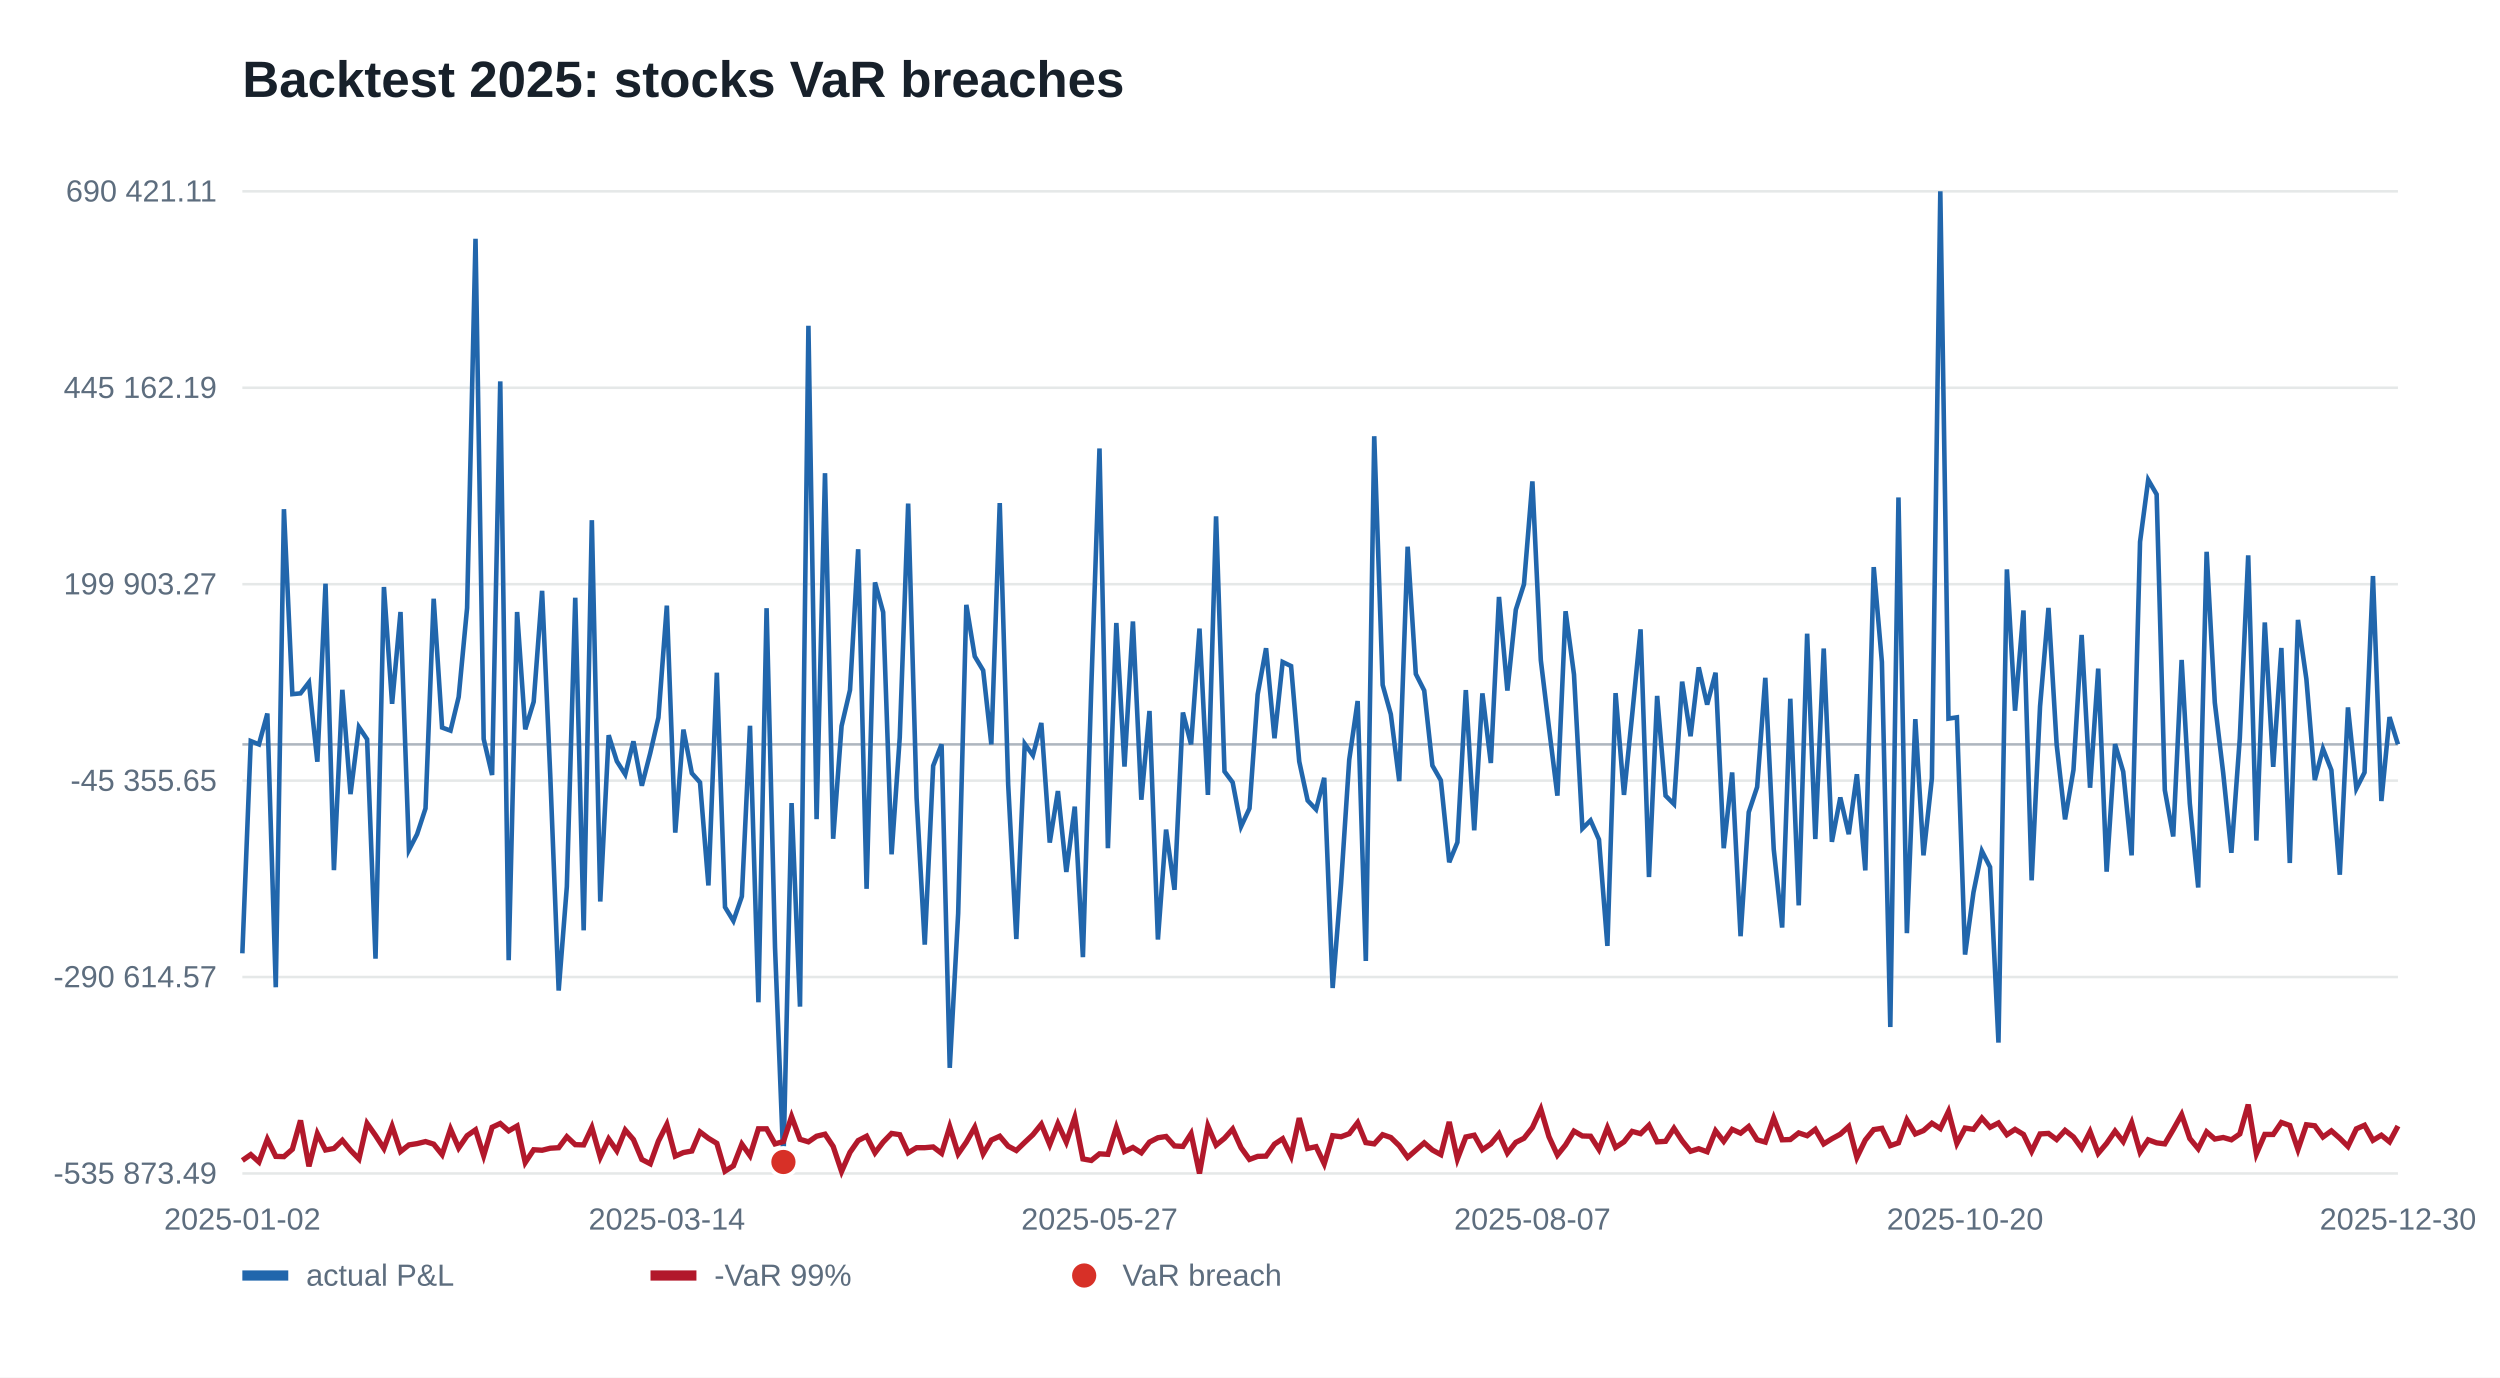
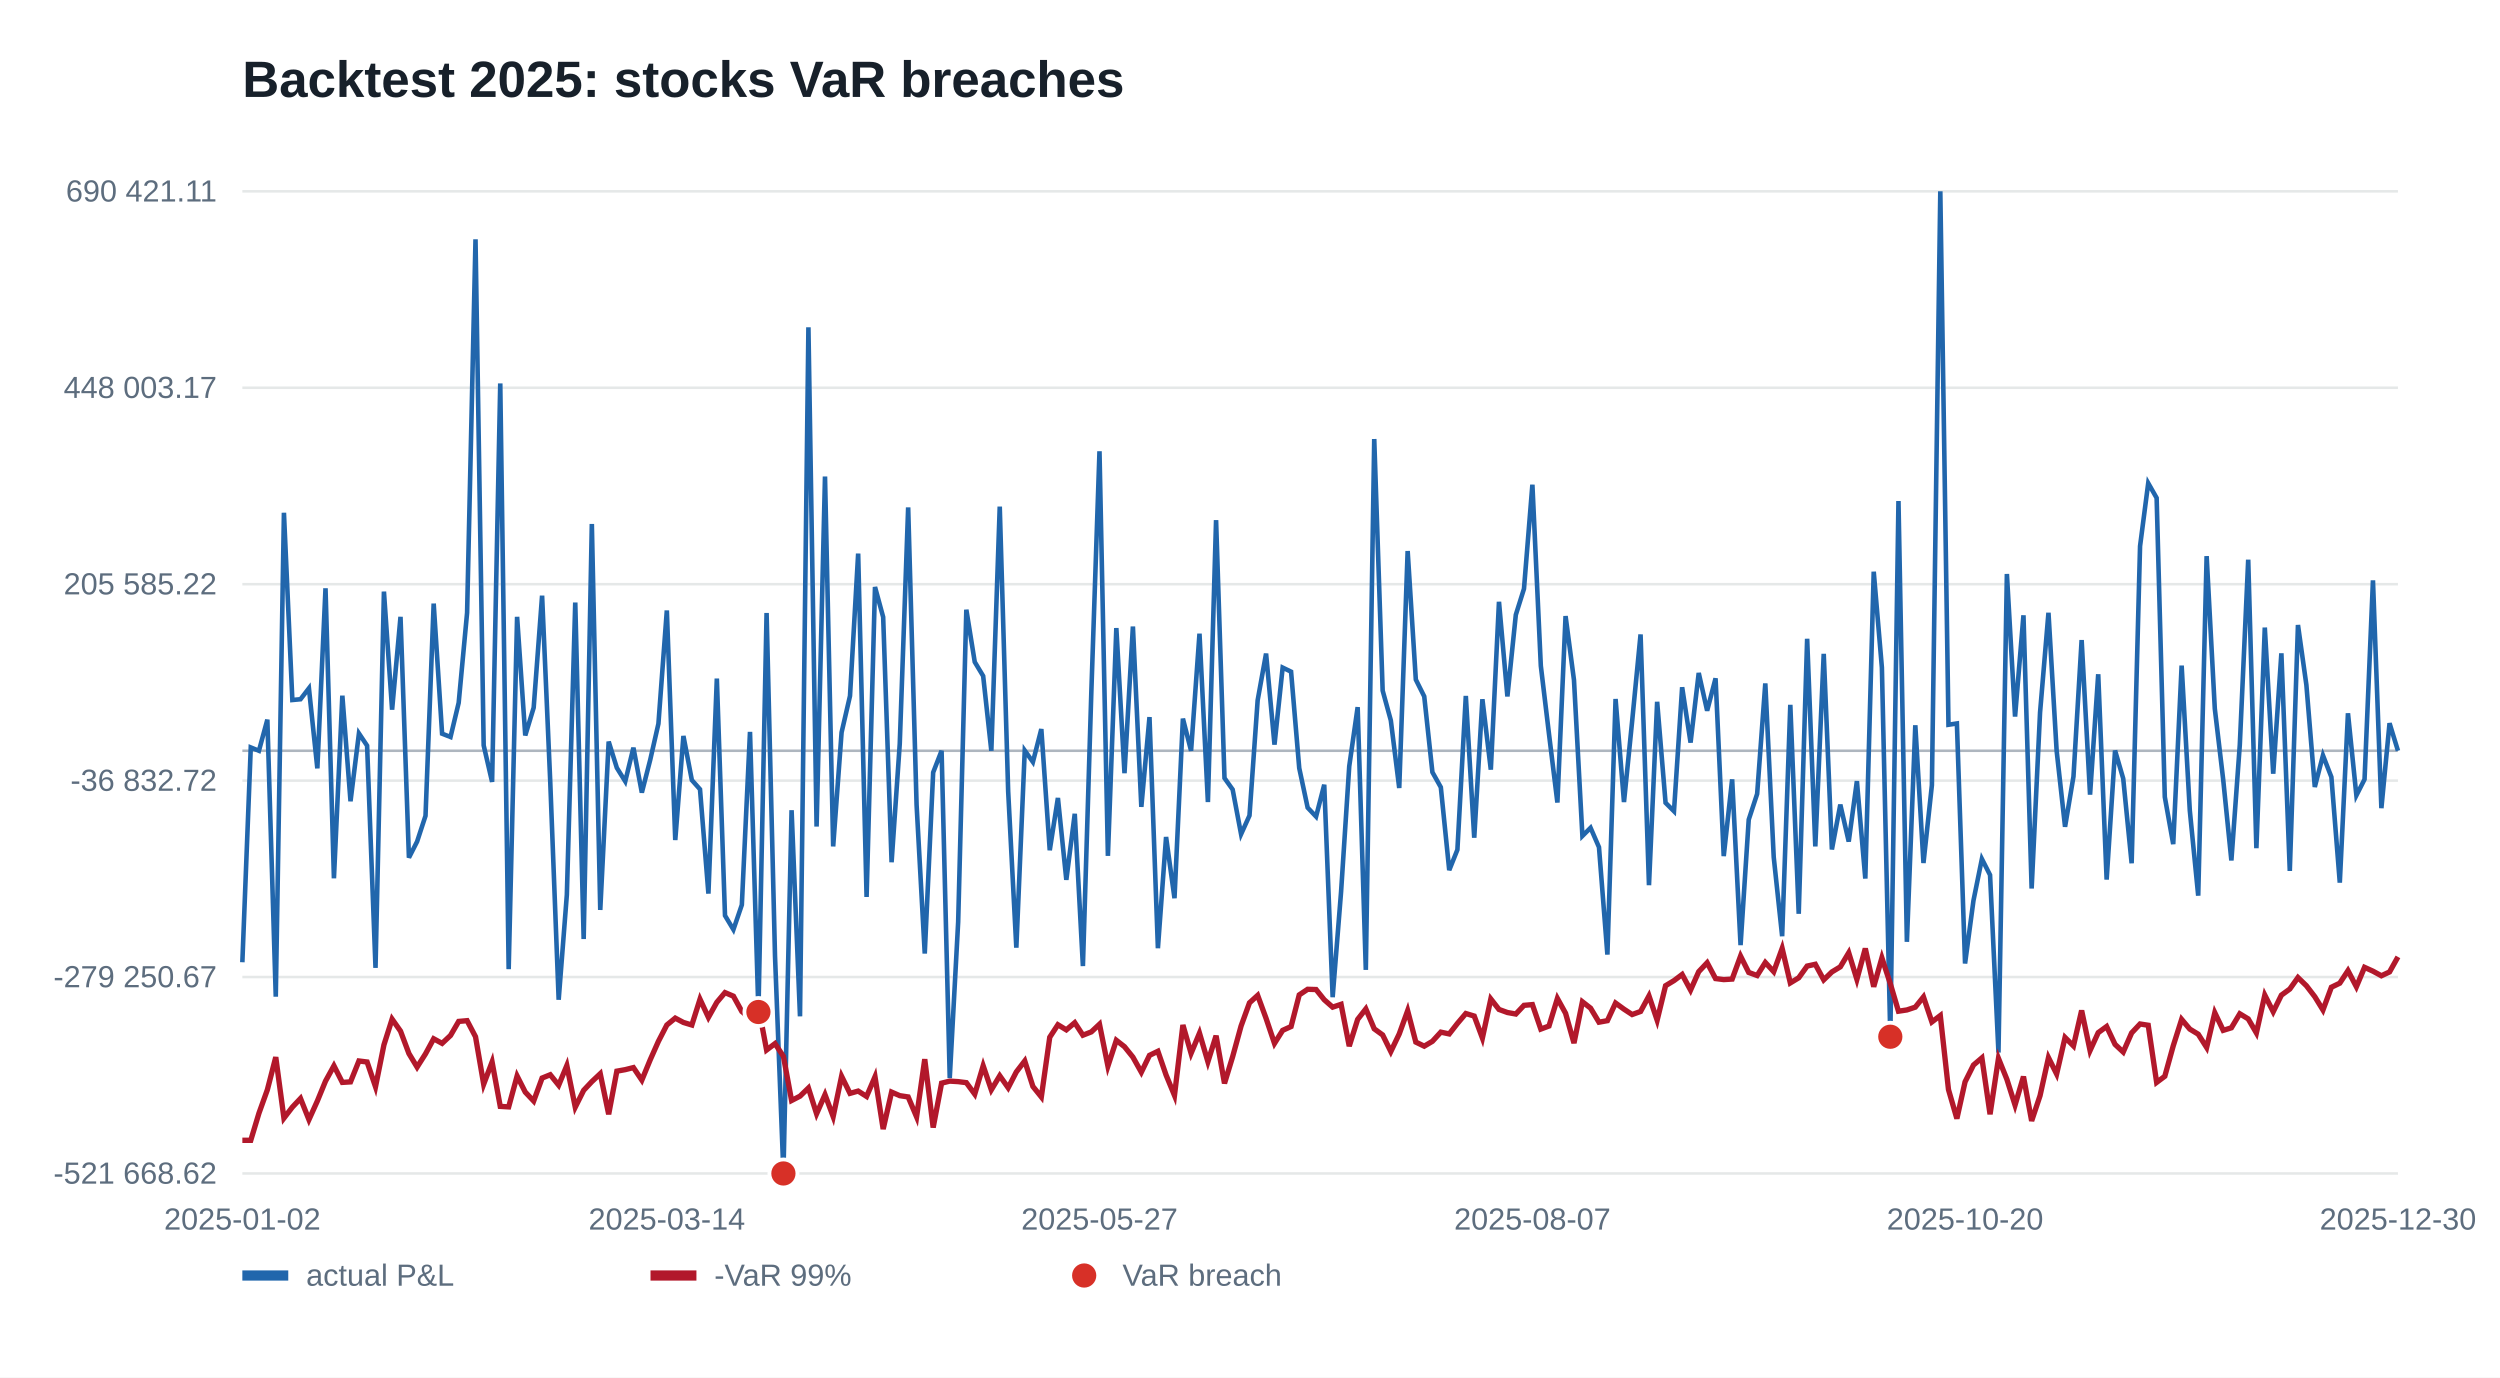
<svg xmlns="http://www.w3.org/2000/svg" width="980" height="540" viewBox="0 0 980 540">
  <style>
text{font-family:Arial,Helvetica,sans-serif;fill:#17202a} .muted{fill:#5d6d7e;font-size:12px}
.title{font-size:20px;font-weight:700}.axis{stroke:#aeb6bf;stroke-width:1}.grid{stroke:#e5e8e8;stroke-width:1}
</style>
  <rect width="100%" height="100%" fill="#ffffff" />
  <text x="95" y="38" class="title">Backtest 2025: stocks VaR breaches</text>
  <line x1="95" y1="75.0" x2="940" y2="75.0" class="grid" />
  <text x="85" y="79.0" text-anchor="end" class="muted">690 421.11</text>
  <line x1="95" y1="152.0" x2="940" y2="152.0" class="grid" />
-   <text x="85" y="156.0" text-anchor="end" class="muted">445 162.19</text>
+   <text x="85" y="156.0" text-anchor="end" class="muted">448 003.17</text>
  <line x1="95" y1="229.0" x2="940" y2="229.0" class="grid" />
-   <text x="85" y="233.0" text-anchor="end" class="muted">199 903.27</text>
+   <text x="85" y="233.0" text-anchor="end" class="muted">205 585.22</text>
  <line x1="95" y1="306.0" x2="940" y2="306.0" class="grid" />
-   <text x="85" y="310.0" text-anchor="end" class="muted">-45 355.65</text>
+   <text x="85" y="310.0" text-anchor="end" class="muted">-36 832.72</text>
  <line x1="95" y1="383.0" x2="940" y2="383.0" class="grid" />
-   <text x="85" y="387.0" text-anchor="end" class="muted">-290 614.57</text>
+   <text x="85" y="387.0" text-anchor="end" class="muted">-279 250.67</text>
  <line x1="95" y1="460.0" x2="940" y2="460.0" class="grid" />
-   <text x="85" y="464.0" text-anchor="end" class="muted">-535 873.49</text>
-   <line x1="95" y1="291.8" x2="940" y2="291.8" class="axis" />
-   <polyline points="95.0,373.7 98.3,290.5 101.5,291.8 104.8,279.7 108.1,387.0 111.3,199.6 114.6,272.1 117.8,271.8 121.1,267.5 124.4,298.6 127.6,228.8 130.9,341.1 134.2,270.4 137.4,311.3 140.7,285.0 143.9,289.8 147.2,375.8 150.5,230.1 153.7,275.9 157.0,239.9 160.3,333.2 163.5,327.0 166.8,316.9 170.0,234.7 173.3,285.2 176.6,286.4 179.8,273.2 183.1,238.3 186.4,93.6 189.6,289.7 192.9,303.8 196.1,149.5 199.4,376.4 202.7,239.9 205.9,285.9 209.2,275.1 212.5,231.6 215.7,303.9 219.0,388.3 222.2,347.6 225.5,234.3 228.8,364.7 232.0,203.9 235.3,353.4 238.6,288.2 241.8,298.4 245.1,303.6 248.3,290.6 251.6,308.0 254.9,295.2 258.1,281.3 261.4,237.4 264.7,326.4 267.9,286.0 271.2,303.1 274.4,306.7 277.7,347.1 281.0,263.7 284.2,355.6 287.5,361.0 290.8,351.4 294.0,284.5 297.3,392.9 300.5,238.4 303.8,371.2 307.1,455.5 310.3,314.8 313.6,394.6 316.9,127.7 320.1,321.1 323.4,185.5 326.6,328.8 329.9,284.6 333.2,270.5 336.4,215.3 339.7,348.4 343.0,228.3 346.2,240.0 349.5,334.9 352.7,289.1 356.0,197.4 359.3,312.7 362.5,370.3 365.8,300.2 369.1,291.8 372.3,418.6 375.6,358.1 378.8,237.1 382.1,257.3 385.4,262.8 388.6,291.8 391.9,197.2 395.2,307.5 398.4,368.1 401.7,291.6 404.9,296.1 408.2,283.4 411.5,330.3 414.7,310.1 418.0,341.8 421.3,316.2 424.5,375.2 427.8,269.0 431.0,175.8 434.3,332.5 437.6,244.2 440.8,300.5 444.1,243.6 447.4,313.5 450.6,278.7 453.9,368.3 457.1,325.2 460.4,348.8 463.7,279.3 466.9,291.8 470.2,246.4 473.5,311.6 476.7,202.4 480.0,302.4 483.2,306.7 486.5,324.0 489.8,316.9 493.0,272.2 496.3,254.1 499.6,289.4 502.8,259.5 506.1,261.1 509.3,298.5 512.6,313.8 515.9,317.3 519.1,304.9 522.4,387.3 525.7,346.4 528.9,297.8 532.2,274.8 535.4,376.7 538.7,171.0 542.0,268.5 545.2,280.0 548.5,306.2 551.8,214.3 555.0,264.2 558.3,270.7 561.5,300.1 564.8,305.9 568.1,338.0 571.3,330.2 574.6,270.5 577.9,325.5 581.1,271.8 584.4,299.1 587.6,234.0 590.9,270.7 594.2,239.0 597.4,229.0 600.7,188.7 604.0,258.8 607.2,285.3 610.5,311.9 613.7,239.6 617.0,264.4 620.3,324.8 623.5,321.6 626.8,329.1 630.1,370.8 633.3,271.7 636.6,311.6 639.8,280.3 643.1,246.7 646.4,343.8 649.6,272.8 652.9,311.9 656.2,315.2 659.4,267.2 662.7,288.6 665.9,261.6 669.2,276.2 672.5,263.7 675.7,332.5 679.0,302.8 682.3,367.0 685.5,318.4 688.8,308.5 692.0,265.7 695.3,332.9 698.6,363.6 701.8,273.9 705.1,354.9 708.4,248.4 711.6,328.9 714.9,254.2 718.1,330.0 721.4,312.6 724.7,327.0 727.9,303.5 731.2,341.2 734.5,222.3 737.7,259.5 741.0,402.6 744.2,195.0 747.5,365.8 750.8,281.9 754.0,335.3 757.3,305.1 760.6,75.0 763.8,281.7 767.1,281.2 770.3,374.2 773.6,349.8 776.9,333.6 780.1,339.9 783.4,408.7 786.7,223.2 789.9,278.6 793.2,239.3 796.4,345.1 799.7,276.9 803.0,238.3 806.2,291.8 809.5,321.2 812.8,301.8 816.0,248.9 819.3,308.8 822.5,262.1 825.8,341.7 829.1,291.7 832.3,302.5 835.6,335.3 838.9,212.4 842.1,188.1 845.4,193.8 848.6,309.7 851.9,327.9 855.2,258.7 858.4,314.9 861.7,347.9 865.0,216.3 868.2,275.4 871.5,303.1 874.7,334.3 878.0,289.4 881.3,217.7 884.5,329.5 887.8,244.0 891.1,300.6 894.3,254.0 897.6,338.3 900.8,243.0 904.1,266.2 907.4,305.8 910.6,293.5 913.9,301.9 917.2,342.9 920.4,277.3 923.7,309.1 926.9,302.8 930.2,225.8 933.5,314.0 936.7,281.1 940.0,291.8" fill="none" stroke="#2166ac" stroke-width="1.8" />
-   <polyline points="95.0,454.9 98.3,452.6 101.5,455.5 104.8,446.6 108.1,453.3 111.3,453.4 114.6,450.5 117.8,439.2 121.1,457.2 124.4,444.4 127.6,450.8 130.9,450.2 134.2,447.0 137.4,450.9 140.7,454.3 143.9,440.4 147.2,445.1 150.5,450.2 153.7,441.5 157.0,451.4 160.3,448.8 163.5,448.3 166.8,447.5 170.0,448.5 173.3,452.6 176.6,442.6 179.8,450.0 183.1,445.2 186.4,442.9 189.6,453.0 192.9,441.9 196.1,440.4 199.4,443.3 202.7,441.4 205.9,455.7 209.2,450.7 212.5,450.9 215.7,450.1 219.0,449.9 222.2,445.6 225.5,448.7 228.8,448.8 232.0,442.0 235.3,453.6 238.6,446.5 241.8,451.1 245.1,443.0 248.3,446.7 251.6,454.5 254.9,456.2 258.1,447.3 261.4,440.8 264.7,453.2 267.9,451.8 271.2,451.2 274.4,443.7 277.7,446.2 281.0,448.2 284.2,459.1 287.5,457.0 290.8,448.5 294.0,453.0 297.3,442.5 300.5,442.5 303.8,448.4 307.1,447.5 310.3,437.7 313.6,446.6 316.9,447.6 320.1,445.4 323.4,444.6 326.6,449.4 329.9,459.2 333.2,451.7 336.4,447.1 339.7,445.4 343.0,451.9 346.2,447.7 349.5,444.3 352.7,444.8 356.0,451.9 359.3,449.9 362.5,449.9 365.8,449.6 369.1,452.1 372.3,441.7 375.6,452.3 378.8,447.7 382.1,441.9 385.4,452.3 388.6,446.9 391.9,445.4 395.2,449.3 398.4,451.0 401.7,447.8 404.9,444.8 408.2,440.7 411.5,448.7 414.7,440.5 418.0,447.7 421.3,438.1 424.5,454.3 427.8,454.9 431.0,452.3 434.3,452.5 437.6,442.0 440.8,451.4 444.1,449.8 447.4,451.9 450.6,447.7 453.9,446.0 457.1,445.5 460.4,449.2 463.7,449.4 466.9,444.4 470.2,460.0 473.5,441.4 476.7,448.9 480.0,446.2 483.2,442.6 486.5,449.9 489.8,454.5 493.0,453.3 496.3,453.2 499.6,448.5 502.8,446.4 506.1,453.2 509.3,438.3 512.6,450.2 515.9,449.5 519.1,456.2 522.4,445.2 525.7,445.6 528.9,444.4 532.2,440.1 535.4,447.9 538.7,448.4 542.0,444.8 545.2,445.9 548.5,449.1 551.8,453.7 555.0,450.9 558.3,448.0 561.5,450.8 564.8,452.6 568.1,439.8 571.3,454.3 574.6,445.7 577.9,445.0 581.1,450.7 584.4,448.4 587.6,444.5 590.9,452.0 594.2,447.8 597.4,446.2 600.7,442.0 604.0,434.8 607.2,445.6 610.5,452.8 613.7,448.8 617.0,443.4 620.3,445.3 623.5,445.4 626.8,450.6 630.1,442.1 633.3,449.8 636.6,447.6 639.8,443.5 643.1,444.4 646.4,441.1 649.6,447.6 652.9,447.4 656.2,442.3 659.4,447.2 662.7,451.3 665.9,450.3 669.2,451.5 672.5,443.3 675.7,447.4 679.0,442.7 682.3,444.2 685.5,441.6 688.8,446.8 692.0,447.7 695.3,438.3 698.6,446.8 701.8,446.7 705.1,444.1 708.4,445.2 711.6,442.7 714.9,448.4 718.1,446.4 721.4,444.6 724.7,441.6 727.9,453.7 731.2,446.9 734.5,442.8 737.7,442.3 741.0,449.1 744.2,448.0 747.5,439.0 750.8,444.5 754.0,443.2 757.3,440.3 760.6,442.4 763.8,435.7 767.1,448.2 770.3,442.2 773.6,442.7 776.9,438.3 780.1,441.9 783.4,440.2 786.7,444.8 789.9,442.7 793.2,444.7 796.4,451.3 799.7,444.5 803.0,444.3 806.2,446.7 809.5,443.1 812.8,445.7 816.0,450.1 819.3,443.6 822.5,452.1 825.8,448.2 829.1,443.4 832.3,447.5 835.6,440.1 838.9,451.6 842.1,446.8 845.4,448.0 848.6,448.4 851.9,442.8 855.2,436.9 858.4,446.3 861.7,450.3 865.0,443.7 868.2,446.5 871.5,445.9 874.7,446.8 878.0,444.5 881.3,433.0 884.5,452.3 887.8,444.7 891.1,444.7 894.3,440.0 897.6,441.2 900.8,450.6 904.1,440.9 907.4,441.3 910.6,445.7 913.9,443.3 917.2,446.2 920.4,449.4 923.7,442.5 926.9,441.1 930.2,447.0 933.5,445.0 936.7,447.6 940.0,441.4" fill="none" stroke="#b2182b" stroke-width="2.1" />
-   <circle cx="307.1" cy="455.5" r="5.5" fill="#d73027" stroke="#ffffff" stroke-width="1.5" />
+   <text x="85" y="464.0" text-anchor="end" class="muted">-521 668.62</text>
+   <line x1="95" y1="294.3" x2="940" y2="294.3" class="axis" />
+   <polyline points="95.0,377.2 98.3,293.0 101.5,294.3 104.8,282.1 108.1,390.7 111.3,201.0 114.6,274.4 117.8,274.1 121.1,269.8 124.4,301.2 127.6,230.6 130.9,344.3 134.2,272.7 137.4,314.1 140.7,287.5 143.9,292.3 147.2,379.4 150.5,231.9 153.7,278.2 157.0,241.8 160.3,336.2 163.5,329.9 166.8,319.8 170.0,236.6 173.3,287.6 176.6,288.9 179.8,275.5 183.1,240.2 186.4,93.8 189.6,292.2 192.9,306.5 196.1,150.3 199.4,379.9 202.7,241.8 205.9,288.3 209.2,277.4 212.5,233.5 215.7,306.6 219.0,391.9 222.2,350.8 225.5,236.2 228.8,368.1 232.0,205.4 235.3,356.7 238.6,290.7 241.8,301.0 245.1,306.3 248.3,293.1 251.6,310.7 254.9,297.8 258.1,283.7 261.4,239.3 264.7,329.3 267.9,288.5 271.2,305.8 274.4,309.4 277.7,350.3 281.0,266.0 284.2,358.9 287.5,364.4 290.8,354.7 294.0,286.9 297.3,396.7 300.5,240.3 303.8,374.7 307.1,460.0 310.3,317.6 313.6,398.4 316.9,128.3 320.1,324.0 323.4,186.8 326.6,331.8 329.9,287.1 333.2,272.8 336.4,217.0 339.7,351.6 343.0,230.1 346.2,241.9 349.5,338.0 352.7,291.6 356.0,198.9 359.3,315.5 362.5,373.8 365.8,302.8 369.1,294.3 372.3,422.6 375.6,361.4 378.8,239.0 382.1,259.5 385.4,265.0 388.6,294.3 391.9,198.6 395.2,310.2 398.4,371.5 401.7,294.2 404.9,298.7 408.2,285.8 411.5,333.3 414.7,312.8 418.0,344.9 421.3,319.0 424.5,378.7 427.8,271.3 431.0,176.9 434.3,335.5 437.6,246.2 440.8,303.1 444.1,245.6 447.4,316.3 450.6,281.1 453.9,371.7 457.1,328.1 460.4,352.1 463.7,281.7 466.9,294.3 470.2,248.4 473.5,314.4 476.7,203.9 480.0,305.0 483.2,309.5 486.5,327.0 489.8,319.7 493.0,274.5 496.3,256.2 499.6,291.9 502.8,261.7 506.1,263.3 509.3,301.1 512.6,316.6 515.9,320.1 519.1,307.6 522.4,390.9 525.7,349.6 528.9,300.4 532.2,277.2 535.4,380.2 538.7,172.1 542.0,270.7 545.2,282.4 548.5,308.9 551.8,216.0 555.0,266.4 558.3,273.0 561.5,302.7 564.8,308.6 568.1,341.1 571.3,333.1 574.6,272.8 577.9,328.4 581.1,274.1 584.4,301.7 587.6,235.9 590.9,273.0 594.2,241.0 597.4,230.8 600.7,190.0 604.0,261.0 607.2,287.7 610.5,314.6 613.7,241.5 617.0,266.6 620.3,327.7 623.5,324.5 626.8,332.1 630.1,374.2 633.3,274.0 636.6,314.4 639.8,282.7 643.1,248.7 646.4,347.0 649.6,275.1 652.9,314.7 656.2,318.0 659.4,269.4 662.7,291.1 665.9,263.8 669.2,278.6 672.5,265.9 675.7,335.6 679.0,305.5 682.3,370.5 685.5,321.3 688.8,311.2 692.0,267.9 695.3,336.0 698.6,367.0 701.8,276.3 705.1,358.2 708.4,250.4 711.6,331.8 714.9,256.3 718.1,333.0 721.4,315.4 724.7,329.9 727.9,306.2 731.2,344.4 734.5,224.1 737.7,261.7 741.0,406.4 744.2,196.4 747.5,369.2 750.8,284.3 754.0,338.3 757.3,307.8 760.6,75.0 763.8,284.1 767.1,283.6 770.3,377.7 773.6,353.0 776.9,336.7 780.1,343.0 783.4,412.6 786.7,225.0 789.9,280.9 793.2,241.2 796.4,348.3 799.7,279.3 803.0,240.2 806.2,294.3 809.5,324.1 812.8,304.4 816.0,250.9 819.3,311.5 822.5,264.3 825.8,344.8 829.1,294.2 832.3,305.2 835.6,338.4 838.9,214.1 842.1,189.4 845.4,195.2 848.6,312.4 851.9,330.9 855.2,260.9 858.4,317.7 861.7,351.1 865.0,218.0 868.2,277.8 871.5,305.7 874.7,337.3 878.0,292.0 881.3,219.4 884.5,332.5 887.8,246.0 891.1,303.3 894.3,256.1 897.6,341.4 900.8,245.0 904.1,268.5 907.4,308.5 910.6,296.1 913.9,304.6 917.2,346.0 920.4,279.6 923.7,311.8 926.9,305.5 930.2,227.5 933.5,316.8 936.7,283.5 940.0,294.3" fill="none" stroke="#2166ac" stroke-width="1.8" />
+   <polyline points="95.0,447.0 98.3,447.0 101.5,436.4 104.8,427.2 108.1,414.4 111.3,438.3 114.6,434.0 117.8,430.6 121.1,438.9 124.4,431.6 127.6,423.8 130.9,417.8 134.2,424.3 137.4,424.1 140.7,415.9 143.9,416.3 147.2,426.0 150.5,409.6 153.7,399.5 157.0,404.2 160.3,413.0 163.5,418.3 166.8,413.1 170.0,407.2 173.3,409.0 176.6,405.9 179.8,400.4 183.1,400.1 186.4,406.4 189.6,425.0 192.9,416.3 196.1,433.7 199.4,433.9 202.7,421.8 205.9,428.1 209.2,431.6 212.5,422.6 215.7,421.3 219.0,425.4 222.2,417.7 225.5,434.0 228.8,427.4 232.0,424.0 235.3,420.9 238.6,436.8 241.8,419.9 245.1,419.3 248.3,418.5 251.6,423.4 254.9,415.4 258.1,408.2 261.4,401.8 264.7,399.1 267.9,400.8 271.2,401.8 274.4,391.7 277.7,398.8 281.0,392.9 284.2,389.1 287.5,390.5 290.8,396.5 294.0,399.1 297.3,394.6 300.5,411.6 303.8,409.1 307.1,414.1 310.3,431.4 313.6,429.7 316.9,426.5 320.1,436.6 323.4,429.1 326.6,437.7 329.9,421.9 333.2,428.6 336.4,427.7 339.7,429.8 343.0,422.1 346.2,442.6 349.5,428.1 352.7,429.5 356.0,430.0 359.3,437.8 362.5,415.2 365.8,442.0 369.1,424.6 372.3,423.8 375.6,424.0 378.8,424.4 382.1,428.9 385.4,417.8 388.6,427.2 391.9,421.7 395.2,426.4 398.4,420.2 401.7,415.9 404.9,425.9 408.2,430.0 411.5,406.6 414.7,401.7 418.0,403.7 421.3,400.9 424.5,405.8 427.8,404.5 431.0,401.5 434.3,417.9 437.6,407.8 440.8,410.3 444.1,414.4 447.4,420.3 450.6,413.7 453.9,412.1 457.1,421.4 460.4,429.4 463.7,401.8 466.9,412.9 470.2,405.0 473.5,416.2 476.7,406.0 480.0,424.7 483.2,414.2 486.5,402.2 489.8,393.1 493.0,390.2 496.3,399.2 499.6,409.0 502.8,403.9 506.1,402.4 509.3,390.0 512.6,387.8 515.9,387.9 519.1,391.9 522.4,394.8 525.7,393.7 528.9,410.1 532.2,399.6 535.4,395.5 538.7,403.3 542.0,405.7 545.2,412.2 548.5,405.3 551.8,396.2 555.0,408.5 558.3,410.1 561.5,408.2 564.8,404.6 568.1,405.3 571.3,401.2 574.6,397.3 577.9,398.3 581.1,406.9 584.4,391.6 587.6,395.7 590.9,396.9 594.2,397.5 597.4,394.1 600.7,393.8 604.0,403.4 607.2,402.2 610.5,391.4 613.7,397.2 617.0,408.9 620.3,392.7 623.5,395.2 626.8,400.7 630.1,400.1 633.3,393.2 636.6,395.6 639.8,397.7 643.1,396.5 646.4,390.4 649.6,399.9 652.9,386.4 656.2,384.4 659.4,382.0 662.7,388.1 665.9,380.9 669.2,377.4 672.5,383.6 675.7,384.0 679.0,383.8 682.3,374.8 685.5,381.2 688.8,382.4 692.0,377.3 695.3,380.9 698.6,371.8 701.8,385.3 705.1,383.3 708.4,378.7 711.6,378.0 714.9,384.1 718.1,381.0 721.4,379.0 724.7,373.5 727.9,383.9 731.2,371.8 734.5,386.8 737.7,375.5 741.0,385.6 744.2,396.4 747.5,395.9 750.8,394.8 754.0,390.8 757.3,400.6 760.6,398.1 763.8,427.1 767.1,438.5 770.3,424.1 773.6,417.5 776.9,414.7 780.1,436.8 783.4,414.9 786.7,423.1 789.9,433.2 793.2,422.0 796.4,439.4 799.7,429.5 803.0,414.6 806.2,421.0 809.5,406.7 812.8,410.0 816.0,396.1 819.3,411.8 822.5,404.8 825.8,402.4 829.1,409.4 832.3,412.4 835.6,404.9 838.9,401.4 842.1,401.9 845.4,424.3 848.6,421.9 851.9,410.0 855.2,399.6 858.4,403.4 861.7,405.4 865.0,410.6 868.2,397.0 871.5,403.9 874.7,402.9 878.0,397.4 881.3,399.4 884.5,404.9 887.8,390.1 891.1,396.6 894.3,390.1 897.6,387.7 900.8,383.2 904.1,386.4 907.4,390.7 910.6,395.9 913.9,387.0 917.2,385.4 920.4,380.5 923.7,386.8 926.9,379.2 930.2,380.7 933.5,382.5 936.7,381.0 940.0,375.1" fill="none" stroke="#b2182b" stroke-width="2.1" />
+   <circle cx="297.3" cy="396.7" r="5.5" fill="#d73027" stroke="#ffffff" stroke-width="1.5" />
+   <circle cx="307.1" cy="460.0" r="5.5" fill="#d73027" stroke="#ffffff" stroke-width="1.5" />
+   <circle cx="741.0" cy="406.4" r="5.5" fill="#d73027" stroke="#ffffff" stroke-width="1.5" />
  <text x="95.0" y="482" text-anchor="middle" class="muted">2025-01-02</text>
  <text x="261.4" y="482" text-anchor="middle" class="muted">2025-03-14</text>
  <text x="431.0" y="482" text-anchor="middle" class="muted">2025-05-27</text>
  <text x="600.7" y="482" text-anchor="middle" class="muted">2025-08-07</text>
  <text x="770.3" y="482" text-anchor="middle" class="muted">2025-10-20</text>
  <text x="940.0" y="482" text-anchor="middle" class="muted">2025-12-30</text>
  <rect x="95" y="498" width="18" height="4" fill="#2166ac" />
  <text x="120" y="504" class="muted">actual P&amp;L</text>
  <rect x="255" y="498" width="18" height="4" fill="#b2182b" />
  <text x="280" y="504" class="muted">-VaR 99%</text>
  <circle cx="425" cy="500" r="5.5" fill="#d73027" stroke="#ffffff" stroke-width="1.5" />
  <text x="440" y="504" class="muted">VaR breach</text>
</svg>
